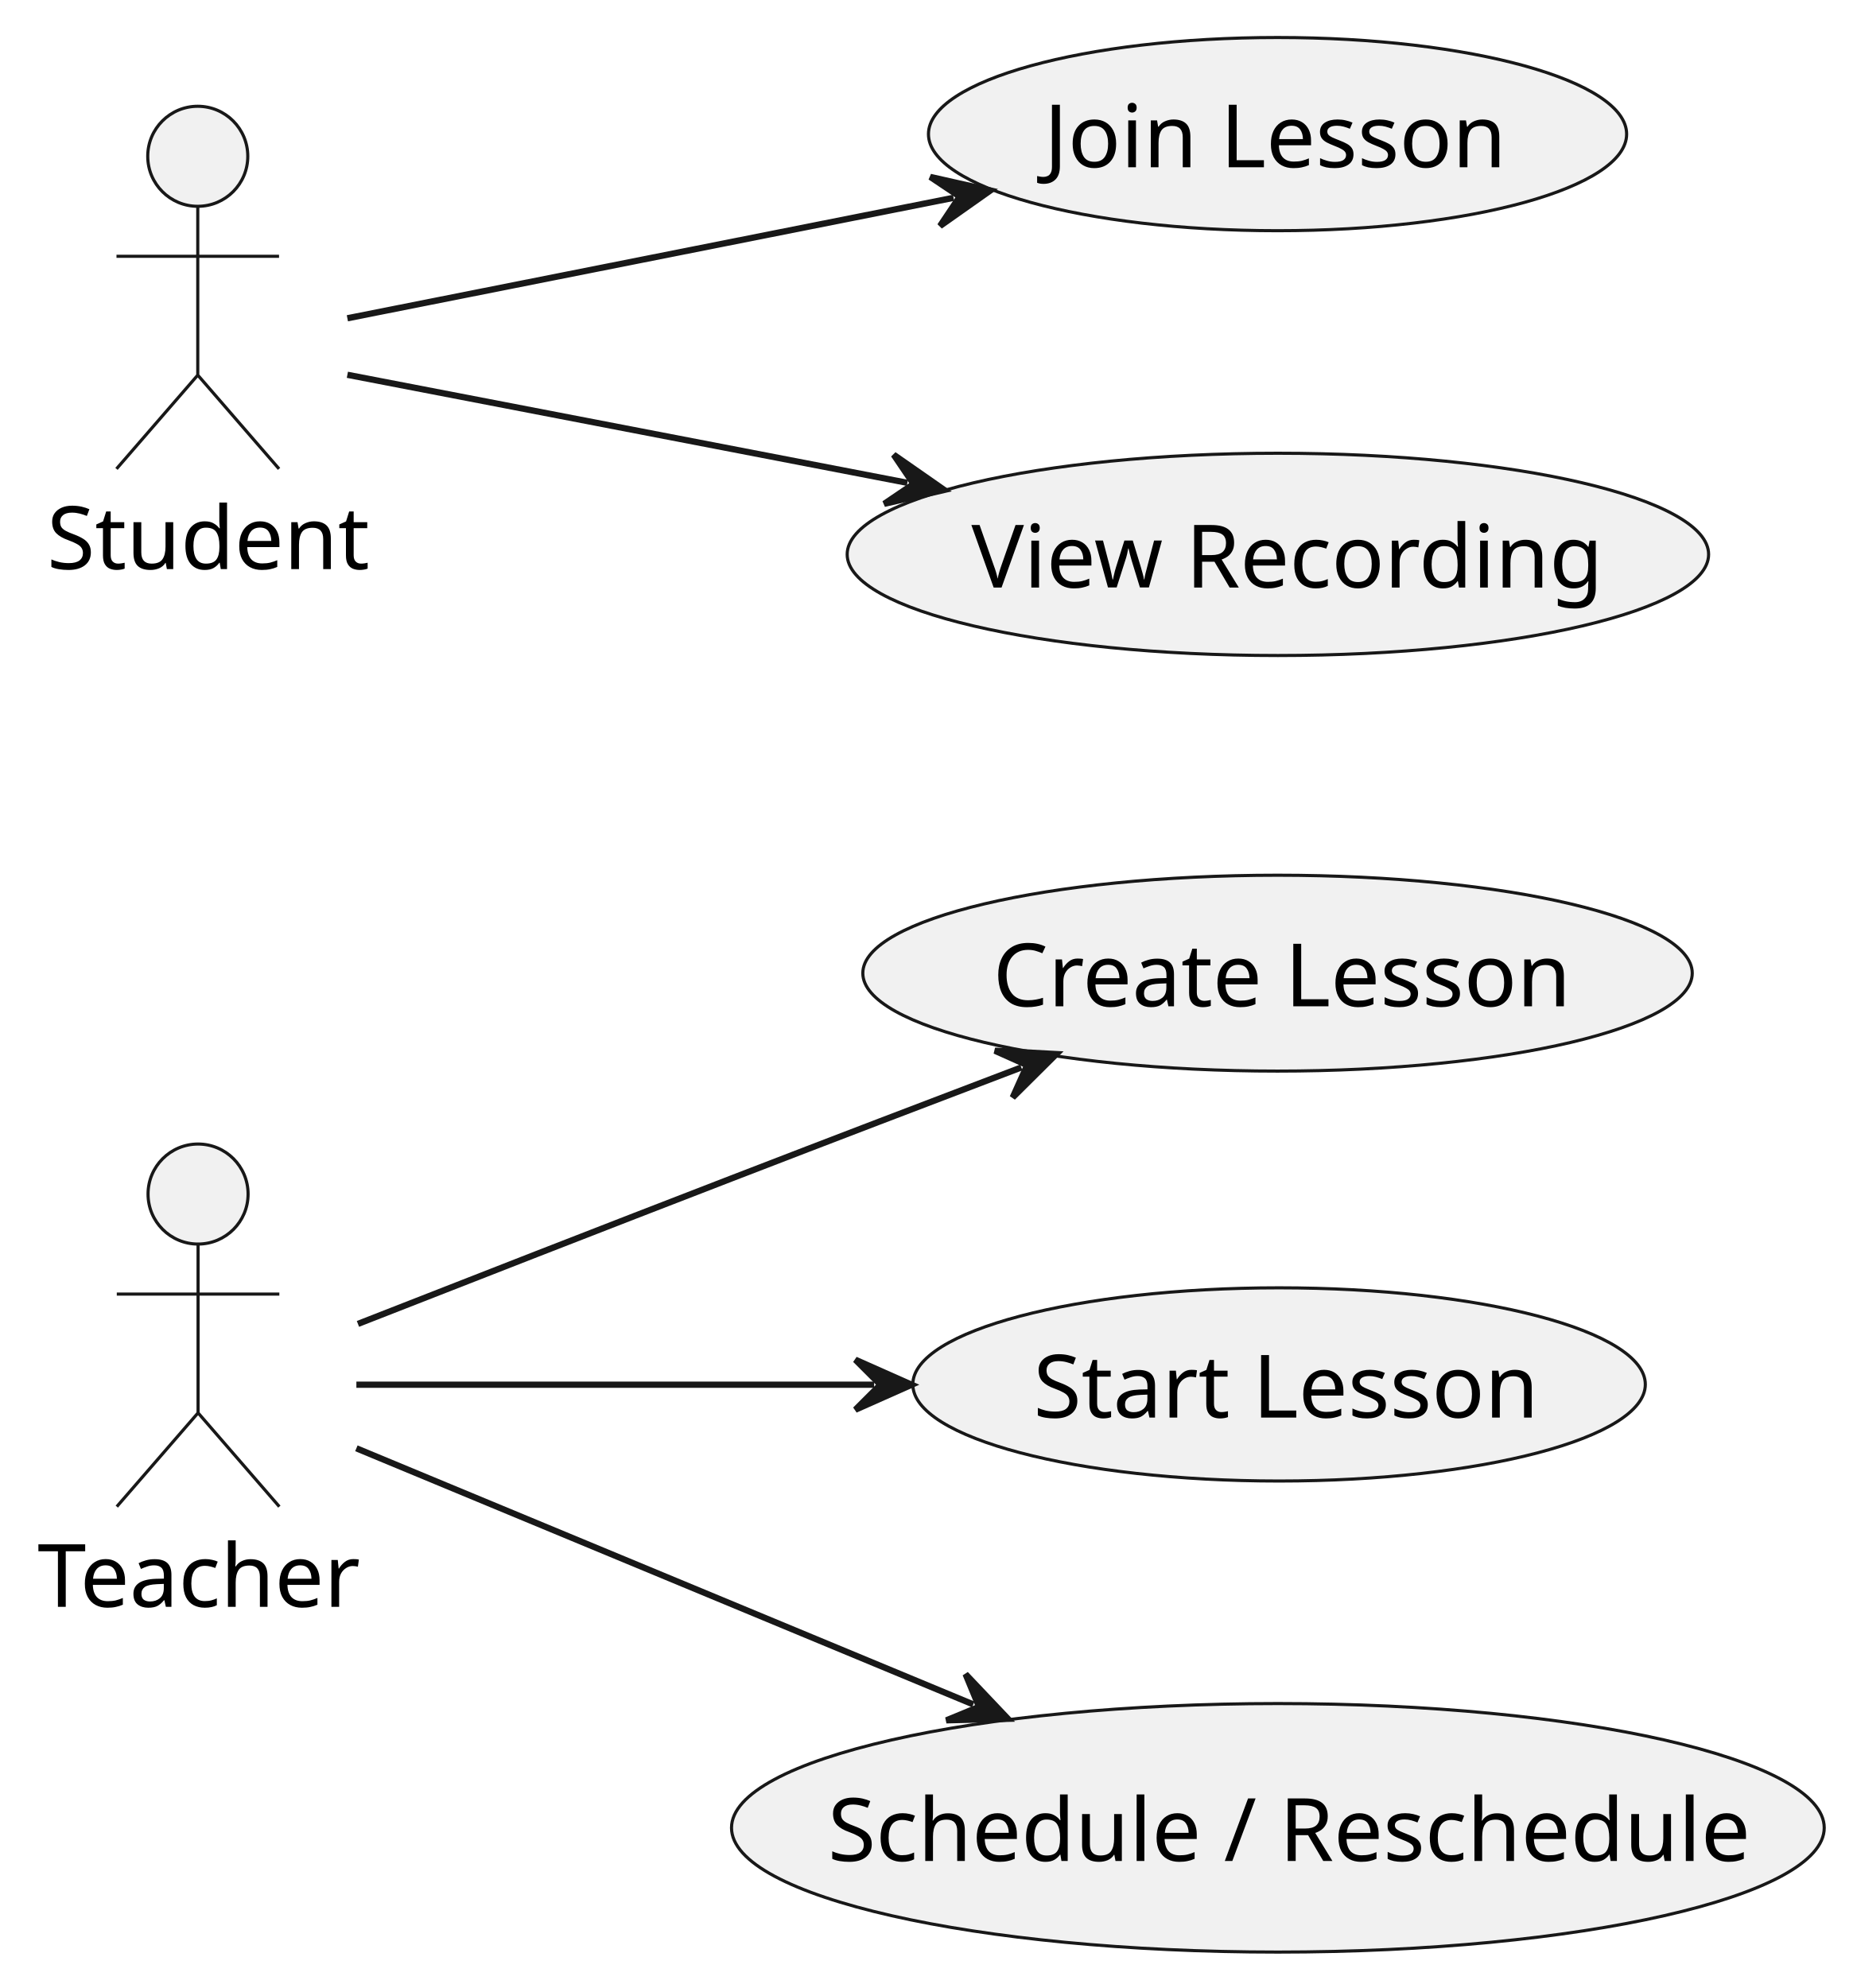
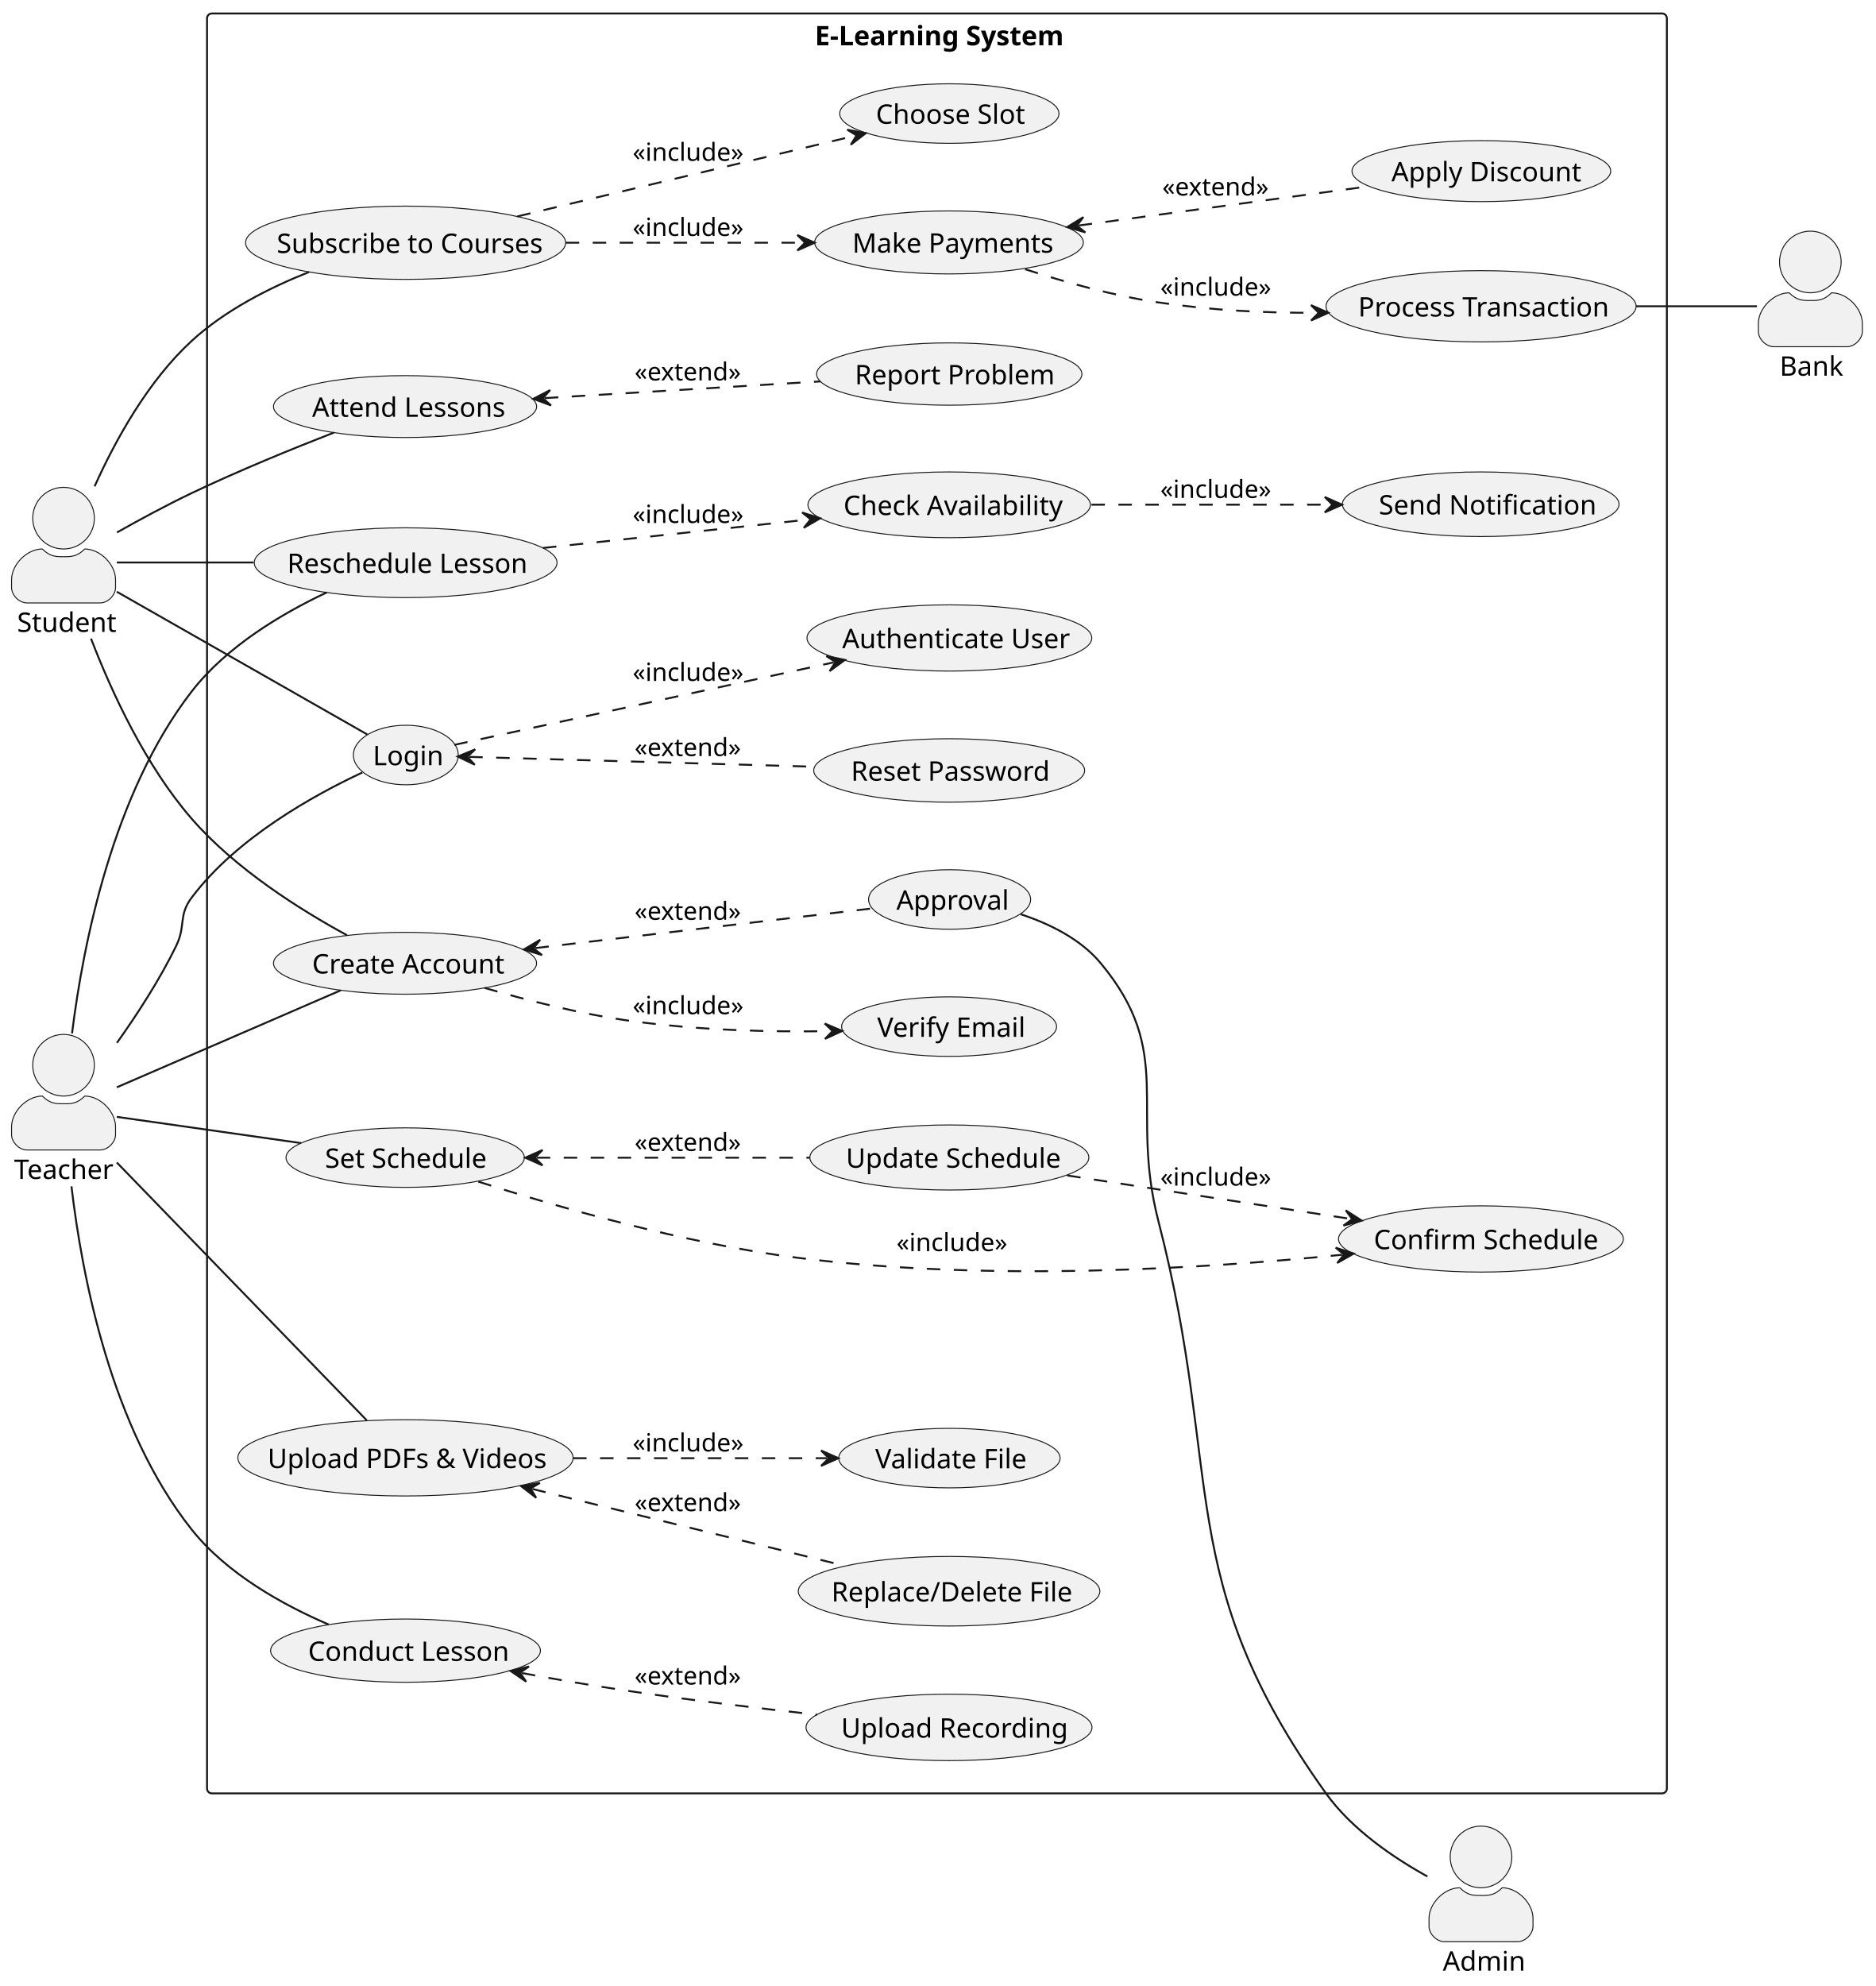
- <svg xmlns="http://www.w3.org/2000/svg" contentStyleType="text/css" data-diagram-type="DESCRIPTION" height="318px" preserveAspectRatio="none" style="width:297px;height:318px;background:#FFFFFF;" version="1.1" viewBox="0 0 297 318" width="297px" zoomAndPan="magnify">
+ <svg xmlns="http://www.w3.org/2000/svg" contentStyleType="text/css" data-diagram-type="DESCRIPTION" height="1031px" preserveAspectRatio="none" style="width:974px;height:1031px;background:#FFFFFF;" version="1.1" viewBox="0 0 974 1031" width="974px" zoomAndPan="magnify">
  <defs />
  <g>
-     <g class="entity" data-entity="Teacher" data-source-line="4" data-uid="ent0002" id="entity_Teacher">
-       <ellipse cx="31.679" cy="191" fill="#F1F1F1" rx="8" ry="8" style="stroke:#181818;stroke-width:0.5;" />
-       <path d="M31.679,199 L31.679,226 M18.679,207 L44.679,207 M31.679,226 L18.679,241 M31.679,226 L44.679,241" fill="none" style="stroke:#181818;stroke-width:0.5;" />
-       <text fill="#000000" font-family="sans-serif" font-size="14" lengthAdjust="spacing" textLength="51.358" x="6" y="257.033">Teacher</text>
-     </g>
-     <g class="entity" data-entity="Student" data-source-line="5" data-uid="ent0003" id="entity_Student">
-       <ellipse cx="31.631" cy="25" fill="#F1F1F1" rx="8" ry="8" style="stroke:#181818;stroke-width:0.5;" />
-       <path d="M31.631,33 L31.631,60 M18.631,41 L44.631,41 M31.631,60 L18.631,75 M31.631,60 L44.631,75" fill="none" style="stroke:#181818;stroke-width:0.5;" />
-       <text fill="#000000" font-family="sans-serif" font-size="14" lengthAdjust="spacing" textLength="48.262" x="7.5" y="91.033">Student</text>
-     </g>
-     <g class="entity" data-entity="Create Lesson" data-source-line="7" data-uid="ent0004" id="entity_Create Lesson">
-       <ellipse cx="204.331" cy="155.666" fill="#F1F1F1" rx="66.331" ry="15.666" style="stroke:#181818;stroke-width:0.5;" />
-       <text fill="#000000" font-family="sans-serif" font-size="14" lengthAdjust="spacing" textLength="91.055" x="158.804" y="160.971">Create Lesson</text>
-     </g>
-     <g class="entity" data-entity="Start Lesson" data-source-line="8" data-uid="ent0006" id="entity_Start Lesson">
-       <ellipse cx="204.578" cy="221.452" fill="#F1F1F1" rx="58.578" ry="15.452" style="stroke:#181818;stroke-width:0.5;" />
-       <text fill="#000000" font-family="sans-serif" font-size="14" lengthAdjust="spacing" textLength="78.6" x="165.279" y="226.756">Start Lesson</text>
-     </g>
-     <g class="entity" data-entity="Schedule . Reschedule" data-source-line="9" data-uid="ent0008" id="entity_Schedule . Reschedule">
-       <ellipse cx="204.386" cy="292.377" fill="#F1F1F1" rx="87.386" ry="19.877" style="stroke:#181818;stroke-width:0.5;" />
-       <text fill="#000000" font-family="sans-serif" font-size="14" lengthAdjust="spacing" textLength="143.985" x="132.393" y="297.682">Schedule / Reschedule</text>
-     </g>
-     <g class="entity" data-entity="Join Lesson" data-source-line="10" data-uid="ent0010" id="entity_Join Lesson">
-       <ellipse cx="204.333" cy="21.452" fill="#F1F1F1" rx="55.833" ry="15.452" style="stroke:#181818;stroke-width:0.5;" />
-       <text fill="#000000" font-family="sans-serif" font-size="14" lengthAdjust="spacing" textLength="74.717" x="166.974" y="26.756">Join Lesson</text>
-     </g>
-     <g class="entity" data-entity="View Recording" data-source-line="11" data-uid="ent0012" id="entity_View Recording">
-       <ellipse cx="204.389" cy="88.678" fill="#F1F1F1" rx="68.889" ry="16.178" style="stroke:#181818;stroke-width:0.5;" />
-       <text fill="#000000" font-family="sans-serif" font-size="14" lengthAdjust="spacing" textLength="98.048" x="155.365" y="93.983">View Recording</text>
-     </g>
-     <g class="link" data-entity-1="Teacher" data-entity-2="Create Lesson" data-source-line="7" data-uid="lnk5" id="link_Teacher_Create Lesson">
-       <path d="M57.25,211.77 C74.09,205.17 96.87,196.27 117,188.5 C134.09,181.9 147.513,176.775 163.353,170.745" fill="none" id="Teacher-to-Create Lesson" style="stroke:#181818;stroke-width:1;" />
-       <polygon fill="#181818" points="168.96,168.61,159.126,168.074,164.287,170.389,161.972,175.55,168.96,168.61" style="stroke:#181818;stroke-width:1;" />
-     </g>
-     <g class="link" data-entity-1="Teacher" data-entity-2="Start Lesson" data-source-line="8" data-uid="lnk7" id="link_Teacher_Start Lesson">
-       <path d="M57,221.5 C80.09,221.5 109.56,221.5 139.81,221.5" fill="none" id="Teacher-to-Start Lesson" style="stroke:#181818;stroke-width:1;" />
-       <polygon fill="#181818" points="145.81,221.5,136.81,217.5,140.81,221.5,136.81,225.5,145.81,221.5" style="stroke:#181818;stroke-width:1;" />
-     </g>
-     <g class="link" data-entity-1="Teacher" data-entity-2="Schedule . Reschedule" data-source-line="9" data-uid="lnk9" id="link_Teacher_Schedule . Reschedule">
-       <path d="M57,231.67 C84.15,242.95 122.889,259.029 155.669,272.639" fill="none" id="Teacher-to-Schedule / Reschedule" style="stroke:#181818;stroke-width:1;" />
-       <polygon fill="#181818" points="161.21,274.94,154.432,267.795,156.592,273.023,151.364,275.183,161.21,274.94" style="stroke:#181818;stroke-width:1;" />
-     </g>
-     <g class="link" data-entity-1="Student" data-entity-2="Join Lesson" data-source-line="10" data-uid="lnk11" id="link_Student_Join Lesson">
-       <path d="M55.56,50.91 C81.82,45.69 119.455,38.209 152.515,31.64" fill="none" id="Student-to-Join Lesson" style="stroke:#181818;stroke-width:1;" />
-       <polygon fill="#181818" points="158.4,30.47,148.793,28.301,153.496,31.445,150.352,36.148,158.4,30.47" style="stroke:#181818;stroke-width:1;" />
-     </g>
-     <g class="link" data-entity-1="Student" data-entity-2="View Recording" data-source-line="11" data-uid="lnk13" id="link_Student_View Recording">
-       <path d="M55.56,59.95 C79.9,64.65 113.199,71.073 145.129,77.233" fill="none" id="Student-to-View Recording" style="stroke:#181818;stroke-width:1;" />
-       <polygon fill="#181818" points="151.02,78.37,142.941,72.738,146.111,77.423,141.425,80.593,151.02,78.37" style="stroke:#181818;stroke-width:1;" />
+     <g class="cluster" data-entity="E-Learning System" data-source-line="11" data-uid="ent0004" id="cluster_E-Learning System">
+       <rect fill="none" height="924" rx="2.5" ry="2.5" style="stroke:#181818;stroke-width:1;" width="758" x="107.5" y="7" />
+       <text fill="#000000" font-family="sans-serif" font-size="14" font-weight="bold" lengthAdjust="spacing" textLength="126.814" x="423.093" y="23.533">E-Learning System</text>
+     </g>
+     <g class="entity" data-entity="UC_Sub" data-source-line="14" data-uid="ent0005" id="entity_UC_Sub">
+       <ellipse cx="210.602" cy="126.02" fill="#F1F1F1" rx="83.103" ry="19.02" style="stroke:#181818;stroke-width:0.5;" />
+       <text fill="#000000" font-family="sans-serif" font-size="14" lengthAdjust="spacing" textLength="133.841" x="143.682" y="131.325">Subscribe to Courses</text>
+     </g>
+     <g class="entity" data-entity="UC_Slot" data-source-line="15" data-uid="ent0006" id="entity_UC_Slot">
+       <ellipse cx="492.93" cy="58.952" fill="#F1F1F1" rx="56.93" ry="15.452" style="stroke:#181818;stroke-width:0.5;" />
+       <text fill="#000000" font-family="sans-serif" font-size="14" lengthAdjust="spacing" textLength="76.269" x="454.796" y="64.256">Choose Slot</text>
+     </g>
+     <g class="entity" data-entity="UC_Pay" data-source-line="16" data-uid="ent0007" id="entity_UC_Pay">
+       <ellipse cx="492.759" cy="125.852" fill="#F1F1F1" rx="69.758" ry="16.352" style="stroke:#181818;stroke-width:0.5;" />
+       <text fill="#000000" font-family="sans-serif" font-size="14" lengthAdjust="spacing" textLength="100.372" x="442.572" y="131.156">Make Payments</text>
+     </g>
+     <g class="entity" data-entity="UC_Proc" data-source-line="17" data-uid="ent0008" id="entity_UC_Proc">
+       <ellipse cx="769.017" cy="159.003" fill="#F1F1F1" rx="80.517" ry="18.503" style="stroke:#181818;stroke-width:0.5;" />
+       <text fill="#000000" font-family="sans-serif" font-size="14" lengthAdjust="spacing" textLength="127.606" x="705.214" y="164.308">Process Transaction</text>
+     </g>
+     <g class="entity" data-entity="UC_Disc" data-source-line="18" data-uid="ent0009" id="entity_UC_Disc">
+       <ellipse cx="769.171" cy="88.834" fill="#F1F1F1" rx="67.171" ry="15.834" style="stroke:#181818;stroke-width:0.5;" />
+       <text fill="#000000" font-family="sans-serif" font-size="14" lengthAdjust="spacing" textLength="93.379" x="722.482" y="94.139">Apply Discount</text>
+     </g>
+     <g class="entity" data-entity="UC_Attend" data-source-line="21" data-uid="ent0010" id="entity_UC_Attend">
+       <ellipse cx="210.319" cy="211.064" fill="#F1F1F1" rx="68.319" ry="16.064" style="stroke:#181818;stroke-width:0.5;" />
+       <text fill="#000000" font-family="sans-serif" font-size="14" lengthAdjust="spacing" textLength="96.51" x="162.064" y="216.369">Attend Lessons</text>
+     </g>
+     <g class="entity" data-entity="UC_Prob" data-source-line="22" data-uid="ent0011" id="entity_UC_Prob">
+       <ellipse cx="492.887" cy="194.177" fill="#F1F1F1" rx="68.887" ry="16.177" style="stroke:#181818;stroke-width:0.5;" />
+       <text fill="#000000" font-family="sans-serif" font-size="14" lengthAdjust="spacing" textLength="98.041" x="443.866" y="199.482">Report Problem</text>
+     </g>
+     <g class="entity" data-entity="UC_Conduct" data-source-line="23" data-uid="ent0012" id="entity_UC_Conduct">
+       <ellipse cx="210.562" cy="856.913" fill="#F1F1F1" rx="70.062" ry="16.413" style="stroke:#181818;stroke-width:0.5;" />
+       <text fill="#000000" font-family="sans-serif" font-size="14" lengthAdjust="spacing" textLength="101.179" x="159.973" y="862.217">Conduct Lesson</text>
+     </g>
+     <g class="entity" data-entity="UC_Rec" data-source-line="24" data-uid="ent0013" id="entity_UC_Rec">
+       <ellipse cx="492.759" cy="896.752" fill="#F1F1F1" rx="74.259" ry="17.252" style="stroke:#181818;stroke-width:0.5;" />
+       <text fill="#000000" font-family="sans-serif" font-size="14" lengthAdjust="spacing" textLength="112.068" x="436.725" y="902.057">Upload Recording</text>
+     </g>
+     <g class="entity" data-entity="UC_Log" data-source-line="27" data-uid="ent0014" id="entity_UC_Log">
+       <ellipse cx="210.722" cy="391.952" fill="#F1F1F1" rx="27.222" ry="15.452" style="stroke:#181818;stroke-width:0.5;" />
+       <text fill="#000000" font-family="sans-serif" font-size="14" lengthAdjust="spacing" textLength="34.255" x="193.594" y="397.256">Login</text>
+     </g>
+     <g class="entity" data-entity="UC_Auth" data-source-line="28" data-uid="ent0015" id="entity_UC_Auth">
+       <ellipse cx="492.951" cy="331.19" fill="#F1F1F1" rx="73.951" ry="17.19" style="stroke:#181818;stroke-width:0.5;" />
+       <text fill="#000000" font-family="sans-serif" font-size="14" lengthAdjust="spacing" textLength="111.282" x="437.31" y="336.495">Authenticate User</text>
+     </g>
+     <g class="entity" data-entity="UC_Reset" data-source-line="29" data-uid="ent0016" id="entity_UC_Reset">
+       <ellipse cx="492.846" cy="399.969" fill="#F1F1F1" rx="70.346" ry="16.469" style="stroke:#181818;stroke-width:0.5;" />
+       <text fill="#000000" font-family="sans-serif" font-size="14" lengthAdjust="spacing" textLength="101.931" x="441.881" y="405.274">Reset Password</text>
+     </g>
+     <g class="entity" data-entity="UC_Create" data-source-line="30" data-uid="ent0017" id="entity_UC_Create">
+       <ellipse cx="210.314" cy="500.063" fill="#F1F1F1" rx="68.314" ry="16.063" style="stroke:#181818;stroke-width:0.5;" />
+       <text fill="#000000" font-family="sans-serif" font-size="14" lengthAdjust="spacing" textLength="96.496" x="162.066" y="505.368">Create Account</text>
+     </g>
+     <g class="entity" data-entity="UC_Verify" data-source-line="31" data-uid="ent0018" id="entity_UC_Verify">
+       <ellipse cx="492.809" cy="532.952" fill="#F1F1F1" rx="55.809" ry="15.452" style="stroke:#181818;stroke-width:0.5;" />
+       <text fill="#000000" font-family="sans-serif" font-size="14" lengthAdjust="spacing" textLength="74.683" x="455.467" y="538.256">Verify Email</text>
+     </g>
+     <g class="entity" data-entity="UC_Approve" data-source-line="32" data-uid="ent0019" id="entity_UC_Approve">
+       <ellipse cx="493.071" cy="466.952" fill="#F1F1F1" rx="42.071" ry="15.452" style="stroke:#181818;stroke-width:0.5;" />
+       <text fill="#000000" font-family="sans-serif" font-size="14" lengthAdjust="spacing" textLength="55.255" x="465.444" y="472.256">Approval</text>
+     </g>
+     <g class="entity" data-entity="UC_Resched" data-source-line="35" data-uid="ent0020" id="entity_UC_Resched">
+       <ellipse cx="210.621" cy="292.124" fill="#F1F1F1" rx="78.621" ry="18.124" style="stroke:#181818;stroke-width:0.5;" />
+       <text fill="#000000" font-family="sans-serif" font-size="14" lengthAdjust="spacing" textLength="122.972" x="149.135" y="297.429">Reschedule Lesson</text>
+     </g>
+     <g class="entity" data-entity="UC_Check" data-source-line="36" data-uid="ent0021" id="entity_UC_Check">
+       <ellipse cx="492.836" cy="262.067" fill="#F1F1F1" rx="73.336" ry="17.067" style="stroke:#181818;stroke-width:0.5;" />
+       <text fill="#000000" font-family="sans-serif" font-size="14" lengthAdjust="spacing" textLength="109.71" x="437.981" y="267.372">Check Availability</text>
+     </g>
+     <g class="entity" data-entity="UC_Note" data-source-line="37" data-uid="ent0022" id="entity_UC_Note">
+       <ellipse cx="768.838" cy="261.767" fill="#F1F1F1" rx="71.838" ry="16.767" style="stroke:#181818;stroke-width:0.5;" />
+       <text fill="#000000" font-family="sans-serif" font-size="14" lengthAdjust="spacing" textLength="105.841" x="715.917" y="267.072">Send Notification</text>
+     </g>
+     <g class="entity" data-entity="UC_SetSch" data-source-line="38" data-uid="ent0023" id="entity_UC_SetSch">
+       <ellipse cx="210.389" cy="600.952" fill="#F1F1F1" rx="61.889" ry="15.452" style="stroke:#181818;stroke-width:0.5;" />
+       <text fill="#000000" font-family="sans-serif" font-size="14" lengthAdjust="spacing" textLength="83.282" x="168.748" y="606.256">Set Schedule</text>
+     </g>
+     <g class="entity" data-entity="UC_UpdtSch" data-source-line="39" data-uid="ent0024" id="entity_UC_UpdtSch">
+       <ellipse cx="492.944" cy="600.889" fill="#F1F1F1" rx="72.444" ry="16.889" style="stroke:#181818;stroke-width:0.5;" />
+       <text fill="#000000" font-family="sans-serif" font-size="14" lengthAdjust="spacing" textLength="107.413" x="439.237" y="606.193">Update Schedule</text>
+     </g>
+     <g class="entity" data-entity="UC_ConfSch" data-source-line="40" data-uid="ent0025" id="entity_UC_ConfSch">
+       <ellipse cx="768.948" cy="643.19" fill="#F1F1F1" rx="73.948" ry="17.19" style="stroke:#181818;stroke-width:0.5;" />
+       <text fill="#000000" font-family="sans-serif" font-size="14" lengthAdjust="spacing" textLength="111.275" x="713.31" y="648.494">Confirm Schedule</text>
+     </g>
+     <g class="entity" data-entity="UC_Upload" data-source-line="43" data-uid="ent0026" id="entity_UC_Upload">
+       <ellipse cx="210.542" cy="756.808" fill="#F1F1F1" rx="87.042" ry="19.808" style="stroke:#181818;stroke-width:0.5;" />
+       <text fill="#000000" font-family="sans-serif" font-size="14" lengthAdjust="spacing" textLength="143.179" x="138.953" y="762.113">Upload PDFs &amp; Videos</text>
+     </g>
+     <g class="entity" data-entity="UC_Valid" data-source-line="44" data-uid="ent0027" id="entity_UC_Valid">
+       <ellipse cx="492.976" cy="756.952" fill="#F1F1F1" rx="57.476" ry="15.452" style="stroke:#181818;stroke-width:0.5;" />
+       <text fill="#000000" font-family="sans-serif" font-size="14" lengthAdjust="spacing" textLength="77.041" x="454.456" y="762.256">Validate File</text>
+     </g>
+     <g class="entity" data-entity="UC_Rep" data-source-line="45" data-uid="ent0028" id="entity_UC_Rep">
+       <ellipse cx="492.796" cy="826.059" fill="#F1F1F1" rx="78.296" ry="18.059" style="stroke:#181818;stroke-width:0.5;" />
+       <text fill="#000000" font-family="sans-serif" font-size="14" lengthAdjust="spacing" textLength="122.172" x="431.711" y="831.364">Replace/Delete File</text>
+     </g>
+     <g class="entity" data-entity="S" data-source-line="8" data-uid="ent0002" id="entity_S">
+       <ellipse cx="33" cy="269" fill="#F1F1F1" rx="16" ry="16" style="stroke:#181818;stroke-width:0.5;" />
+       <path d="M33,289 C37,289 40,289 44,285 C52,285 60,293 60,301 L60,305 C60,309 56,313 52,313 L14,313 C10,313 6,309 6,305 L6,301 C6,293 14,285 22,285 C26,289 29,289 33,289" fill="#F1F1F1" style="stroke:#181818;stroke-width:0.5;" />
+       <text fill="#000000" font-family="sans-serif" font-size="14" lengthAdjust="spacing" textLength="48.262" x="8.869" y="328.033">Student</text>
+     </g>
+     <g class="entity" data-entity="T" data-source-line="9" data-uid="ent0003" id="entity_T">
+       <ellipse cx="33" cy="553" fill="#F1F1F1" rx="16" ry="16" style="stroke:#181818;stroke-width:0.5;" />
+       <path d="M33,573 C37,573 40,573 44,569 C52,569 60,577 60,585 L60,589 C60,593 56,597 52,597 L14,597 C10,597 6,593 6,589 L6,585 C6,577 14,569 22,569 C26,573 29,573 33,573" fill="#F1F1F1" style="stroke:#181818;stroke-width:0.5;" />
+       <text fill="#000000" font-family="sans-serif" font-size="14" lengthAdjust="spacing" textLength="51.358" x="7.321" y="612.033">Teacher</text>
+     </g>
+     <g class="entity" data-entity="B" data-source-line="49" data-uid="ent0029" id="entity_B">
+       <ellipse cx="940" cy="136" fill="#F1F1F1" rx="16" ry="16" style="stroke:#181818;stroke-width:0.5;" />
+       <path d="M940,156 C944,156 947,156 951,152 C959,152 967,160 967,168 L967,172 C967,176 963,180 959,180 L921,180 C917,180 913,176 913,172 L913,168 C913,160 921,152 929,152 C933,156 936,156 940,156" fill="#F1F1F1" style="stroke:#181818;stroke-width:0.5;" />
+       <text fill="#000000" font-family="sans-serif" font-size="14" lengthAdjust="spacing" textLength="31.91" x="924.045" y="195.033">Bank</text>
+     </g>
+     <g class="entity" data-entity="A" data-source-line="50" data-uid="ent0030" id="entity_A">
+       <ellipse cx="769" cy="964" fill="#F1F1F1" rx="16" ry="16" style="stroke:#181818;stroke-width:0.5;" />
+       <path d="M769,984 C773,984 776,984 780,980 C788,980 796,988 796,996 L796,1000 C796,1004 792,1008 788,1008 L750,1008 C746,1008 742,1004 742,1000 L742,996 C742,988 750,980 758,980 C762,984 765,984 769,984" fill="#F1F1F1" style="stroke:#181818;stroke-width:0.5;" />
+       <text fill="#000000" font-family="sans-serif" font-size="14" lengthAdjust="spacing" textLength="39.683" x="749.159" y="1023.033">Admin</text>
+     </g>
+     <g class="link" data-entity-1="S" data-entity-2="UC_Sub" data-source-line="55" data-uid="lnk31" id="link_S_UC_Sub">
+       <path d="M49.13,252.47 C60.08,228.15 76.92,197.76 99.5,177 C116.78,161.11 139.87,149.39 160.44,141.22" fill="none" id="S-UC_Sub" style="stroke:#181818;stroke-width:1;" />
+     </g>
+     <g class="link" data-entity-1="S" data-entity-2="UC_Attend" data-source-line="56" data-uid="lnk32" id="link_S_UC_Attend">
+       <path d="M60.73,276.41 C72.46,269.8 86.5,262.21 99.5,256 C123.71,244.44 151.69,233.02 173.38,224.57" fill="none" id="S-UC_Attend" style="stroke:#181818;stroke-width:1;" />
+     </g>
+     <g class="link" data-entity-1="S" data-entity-2="UC_Resched" data-source-line="57" data-uid="lnk33" id="link_S_UC_Resched">
+       <path d="M60.65,292 C79.64,292 106.2,292 131.64,292" fill="none" id="S-UC_Resched" style="stroke:#181818;stroke-width:1;" />
+     </g>
+     <g class="link" data-entity-1="S" data-entity-2="UC_Log" data-source-line="58" data-uid="lnk34" id="link_S_UC_Log">
+       <path d="M60.65,307.19 C96.52,327.62 159.41,363.46 190.71,381.29" fill="none" id="S-UC_Log" style="stroke:#181818;stroke-width:1;" />
+     </g>
+     <g class="link" data-entity-1="S" data-entity-2="UC_Create" data-source-line="59" data-uid="lnk35" id="link_S_UC_Create">
+       <path d="M47.26,331.51 C58.13,359.77 75.62,397.5 99.5,425 C122.23,451.18 156.09,472.43 180.23,485.54" fill="none" id="S-UC_Create" style="stroke:#181818;stroke-width:1;" />
+     </g>
+     <g class="link" data-entity-1="T" data-entity-2="UC_Resched" data-source-line="62" data-uid="lnk36" id="link_T_UC_Resched">
+       <path d="M37.4,536.49 C43.2,489.78 58.69,411.76 99.5,359 C117.56,335.65 146.24,318.57 169.79,307.5" fill="none" id="T-UC_Resched" style="stroke:#181818;stroke-width:1;" />
+     </g>
+     <g class="link" data-entity-1="T" data-entity-2="UC_Log" data-source-line="63" data-uid="lnk37" id="link_T_UC_Log">
+       <path d="M60.71,541.39 C71.33,526.47 83.01,508.47 91.5,491 C96.6,480.51 92.49,475.33 99.5,466 C122.86,434.9 163.32,412.61 188.12,401.05" fill="none" id="T-UC_Log" style="stroke:#181818;stroke-width:1;" />
+     </g>
+     <g class="link" data-entity-1="T" data-entity-2="UC_Create" data-source-line="64" data-uid="lnk38" id="link_T_UC_Create">
+       <path d="M60.65,564.46 C91.82,550.96 143.39,528.63 176.91,514.11" fill="none" id="T-UC_Create" style="stroke:#181818;stroke-width:1;" />
+     </g>
+     <g class="link" data-entity-1="T" data-entity-2="UC_Conduct" data-source-line="65" data-uid="lnk39" id="link_T_UC_Conduct">
+       <path d="M37.11,615.88 C42.63,662.99 57.84,741.55 99.5,794 C117.77,817.01 146.9,833.15 170.6,843.33" fill="none" id="T-UC_Conduct" style="stroke:#181818;stroke-width:1;" />
+     </g>
+     <g class="link" data-entity-1="T" data-entity-2="UC_Upload" data-source-line="66" data-uid="lnk40" id="link_T_UC_Upload">
+       <path d="M60.65,603.49 C96.42,640.38 159.07,704.99 190.45,737.36" fill="none" id="T-UC_Upload" style="stroke:#181818;stroke-width:1;" />
+     </g>
+     <g class="link" data-entity-1="T" data-entity-2="UC_SetSch" data-source-line="67" data-uid="lnk41" id="link_T_UC_SetSch">
+       <path d="M60.65,579.8 C85.97,583.4 124.75,588.93 156.38,593.43" fill="none" id="T-UC_SetSch" style="stroke:#181818;stroke-width:1;" />
+     </g>
+     <g class="link" data-entity-1="UC_Sub" data-entity-2="UC_Pay" data-source-line="70" data-uid="lnk42" id="link_UC_Sub_UC_Pay">
+       <path d="M293.76,126 C334.82,126 377.93,126 417,126" fill="none" id="UC_Sub-to-UC_Pay" style="stroke:#181818;stroke-width:1;stroke-dasharray:7,7;" />
+       <polygon fill="#181818" points="423,126,414,122,418,126,414,130,423,126" style="stroke:#181818;stroke-width:1;" />
+       <text fill="#000000" font-family="sans-serif" font-size="13" lengthAdjust="spacing" textLength="55.656" x="328.5" y="122.495">«include»</text>
+     </g>
+     <g class="link" data-entity-1="UC_Sub" data-entity-2="UC_Slot" data-source-line="71" data-uid="lnk43" id="link_UC_Sub_UC_Slot">
+       <path d="M268.6,112.36 C322.26,99.54 395.504,82.043 443.764,70.523" fill="none" id="UC_Sub-to-UC_Slot" style="stroke:#181818;stroke-width:1;stroke-dasharray:7,7;" />
+       <polygon fill="#181818" points="449.6,69.13,439.917,67.329,444.737,70.291,441.775,75.11,449.6,69.13" style="stroke:#181818;stroke-width:1;" />
+       <text fill="#000000" font-family="sans-serif" font-size="13" lengthAdjust="spacing" textLength="55.656" x="328.5" y="83.495">«include»</text>
+     </g>
+     <g class="link" data-entity-1="UC_Pay" data-entity-2="UC_Proc" data-source-line="72" data-uid="lnk44" id="link_UC_Pay_UC_Proc">
+       <path d="M532.26,139.75 C552.54,146.34 578.06,153.54 601.5,157 C630.1,161.22 655.76,162.455 683.73,162.385" fill="none" id="UC_Pay-to-UC_Proc" style="stroke:#181818;stroke-width:1;stroke-dasharray:7,7;" />
+       <polygon fill="#181818" points="689.73,162.37,680.72,158.393,684.73,162.382,680.74,166.393,689.73,162.37" style="stroke:#181818;stroke-width:1;" />
+       <text fill="#000000" font-family="sans-serif" font-size="13" lengthAdjust="spacing" textLength="55.656" x="602.5" y="153.495">«include»</text>
+     </g>
+     <g class="link" data-entity-1="UC_Pay" data-entity-2="UC_Disc" data-source-line="73" data-uid="lnk45" id="link_UC_Pay_UC_Disc">
+       <path d="M560.076,117.076 C606.546,110.796 664.52,102.97 710.36,96.78" fill="none" id="UC_Pay-backto-UC_Disc" style="stroke:#181818;stroke-width:1;stroke-dasharray:7,7;" />
+       <polygon fill="#181818" points="554.13,117.88,563.585,120.639,559.085,117.21,562.513,112.711,554.13,117.88" style="stroke:#181818;stroke-width:1;" />
+       <text fill="#000000" font-family="sans-serif" font-size="13" lengthAdjust="spacing" textLength="53.492" x="603.5" y="101.495">«extend»</text>
+     </g>
+     <g class="link" data-entity-1="UC_Proc" data-entity-2="B" data-source-line="74" data-uid="lnk46" id="link_UC_Proc_B">
+       <path d="M849.55,159 C872.15,159 895.23,159 912.28,159" fill="none" id="UC_Proc-B" style="stroke:#181818;stroke-width:1;" />
+     </g>
+     <g class="link" data-entity-1="UC_Attend" data-entity-2="UC_Prob" data-source-line="76" data-uid="lnk47" id="link_UC_Attend_UC_Prob">
+       <path d="M282.899,206.677 C327.739,203.957 381.03,200.73 426,198" fill="none" id="UC_Attend-backto-UC_Prob" style="stroke:#181818;stroke-width:1;stroke-dasharray:7,7;" />
+       <polygon fill="#181818" points="276.91,207.04,286.136,210.488,281.901,206.737,285.651,202.502,276.91,207.04" style="stroke:#181818;stroke-width:1;" />
+       <text fill="#000000" font-family="sans-serif" font-size="13" lengthAdjust="spacing" textLength="53.492" x="329.5" y="197.495">«extend»</text>
+     </g>
+     <g class="link" data-entity-1="UC_Resched" data-entity-2="UC_Check" data-source-line="78" data-uid="lnk48" id="link_UC_Resched_UC_Check">
+       <path d="M281.92,284.47 C326.06,279.75 376.624,274.338 419.924,269.708" fill="none" id="UC_Resched-to-UC_Check" style="stroke:#181818;stroke-width:1;stroke-dasharray:7,7;" />
+       <polygon fill="#181818" points="425.89,269.07,416.516,266.05,420.918,269.602,417.366,274.004,425.89,269.07" style="stroke:#181818;stroke-width:1;" />
+       <text fill="#000000" font-family="sans-serif" font-size="13" lengthAdjust="spacing" textLength="55.656" x="328.5" y="271.495">«include»</text>
+     </g>
+     <g class="link" data-entity-1="UC_Check" data-entity-2="UC_Note" data-source-line="79" data-uid="lnk49" id="link_UC_Check_UC_Note">
+       <path d="M566.71,262 C606.98,262 650.83,262 690.85,262" fill="none" id="UC_Check-to-UC_Note" style="stroke:#181818;stroke-width:1;stroke-dasharray:7,7;" />
+       <polygon fill="#181818" points="696.85,262,687.85,258,691.85,262,687.85,266,696.85,262" style="stroke:#181818;stroke-width:1;" />
+       <text fill="#000000" font-family="sans-serif" font-size="13" lengthAdjust="spacing" textLength="55.656" x="602.5" y="258.495">«include»</text>
+     </g>
+     <g class="link" data-entity-1="UC_Log" data-entity-2="UC_Auth" data-source-line="81" data-uid="lnk50" id="link_UC_Log_UC_Auth">
+       <path d="M235.9,386.69 C280.89,376.91 371.977,357.105 432.847,343.865" fill="none" id="UC_Log-to-UC_Auth" style="stroke:#181818;stroke-width:1;stroke-dasharray:7,7;" />
+       <polygon fill="#181818" points="438.71,342.59,429.065,340.594,433.824,343.653,430.766,348.411,438.71,342.59" style="stroke:#181818;stroke-width:1;" />
+       <text fill="#000000" font-family="sans-serif" font-size="13" lengthAdjust="spacing" textLength="55.656" x="328.5" y="353.495">«include»</text>
+     </g>
+     <g class="link" data-entity-1="UC_Log" data-entity-2="UC_Reset" data-source-line="82" data-uid="lnk51" id="link_UC_Log_UC_Reset">
+       <path d="M243.638,392.92 C285.528,394.11 363.07,396.32 422.99,398.03" fill="none" id="UC_Log-backto-UC_Reset" style="stroke:#181818;stroke-width:1;stroke-dasharray:7,7;" />
+       <polygon fill="#181818" points="237.64,392.75,246.523,397.004,242.638,392.892,246.75,389.007,237.64,392.75" style="stroke:#181818;stroke-width:1;" />
+       <text fill="#000000" font-family="sans-serif" font-size="13" lengthAdjust="spacing" textLength="53.492" x="329.5" y="392.495">«extend»</text>
+     </g>
+     <g class="link" data-entity-1="UC_Create" data-entity-2="UC_Verify" data-source-line="84" data-uid="lnk52" id="link_UC_Create_UC_Verify">
+       <path d="M251.57,512.84 C273.7,519.31 301.84,526.5 327.5,530 C363.87,534.96 399.171,535.793 431.291,535.293" fill="none" id="UC_Create-to-UC_Verify" style="stroke:#181818;stroke-width:1;stroke-dasharray:7,7;" />
+       <polygon fill="#181818" points="437.29,535.2,428.229,531.341,432.291,535.278,428.353,539.34,437.29,535.2" style="stroke:#181818;stroke-width:1;" />
+       <text fill="#000000" font-family="sans-serif" font-size="13" lengthAdjust="spacing" textLength="55.656" x="328.5" y="526.495">«include»</text>
+     </g>
+     <g class="link" data-entity-1="UC_Create" data-entity-2="UC_Approve" data-source-line="85" data-uid="lnk53" id="link_UC_Create_UC_Approve">
+       <path d="M277.979,492.179 C332.739,485.739 405.82,477.14 452.74,471.62" fill="none" id="UC_Create-backto-UC_Approve" style="stroke:#181818;stroke-width:1;stroke-dasharray:7,7;" />
+       <polygon fill="#181818" points="272.02,492.88,281.426,495.801,276.986,492.296,280.491,487.856,272.02,492.88" style="stroke:#181818;stroke-width:1;" />
+       <text fill="#000000" font-family="sans-serif" font-size="13" lengthAdjust="spacing" textLength="53.492" x="329.5" y="477.495">«extend»</text>
+     </g>
+     <g class="link" data-entity-1="UC_Approve" data-entity-2="A" data-source-line="86" data-uid="lnk54" id="link_UC_Approve_A">
+       <path d="M530.03,474.63 C544.88,479.52 561.02,487.41 571.5,500 C610.55,546.9 586.25,574.91 601.5,634 C635.88,767.18 608.46,819.14 688.5,931 C701.96,949.81 723.78,964.53 741.16,974.14" fill="none" id="UC_Approve-A" style="stroke:#181818;stroke-width:1;" />
+     </g>
+     <g class="link" data-entity-1="UC_Conduct" data-entity-2="UC_Rec" data-source-line="88" data-uid="lnk55" id="link_UC_Conduct_UC_Rec">
+       <path d="M270.99,868.53 C290.58,872.15 307.05,874.97 327.5,878 C359.21,882.7 394.5,886.91 424.24,890.16" fill="none" id="UC_Conduct-backto-UC_Rec" style="stroke:#181818;stroke-width:1;stroke-dasharray:7,7;" />
+       <polygon fill="#181818" points="265.09,867.44,273.213,873.009,270.007,868.349,274.667,865.142,265.09,867.44" style="stroke:#181818;stroke-width:1;" />
+       <text fill="#000000" font-family="sans-serif" font-size="13" lengthAdjust="spacing" textLength="53.492" x="329.5" y="874.495">«extend»</text>
+     </g>
+     <g class="link" data-entity-1="UC_Upload" data-entity-2="UC_Valid" data-source-line="90" data-uid="lnk56" id="link_UC_Upload_UC_Valid">
+       <path d="M297.57,757 C342.34,757 389.81,757 429.34,757" fill="none" id="UC_Upload-to-UC_Valid" style="stroke:#181818;stroke-width:1;stroke-dasharray:7,7;" />
+       <polygon fill="#181818" points="435.34,757,426.34,753,430.34,757,426.34,761,435.34,757" style="stroke:#181818;stroke-width:1;" />
+       <text fill="#000000" font-family="sans-serif" font-size="13" lengthAdjust="spacing" textLength="55.656" x="328.5" y="753.495">«include»</text>
+     </g>
+     <g class="link" data-entity-1="UC_Upload" data-entity-2="UC_Rep" data-source-line="91" data-uid="lnk57" id="link_UC_Upload_UC_Rep">
+       <path d="M276.466,772.983 C326.136,785.203 390.65,801.07 438.62,812.87" fill="none" id="UC_Upload-backto-UC_Rep" style="stroke:#181818;stroke-width:1;stroke-dasharray:7,7;" />
+       <polygon fill="#181818" points="270.64,771.55,278.424,777.584,275.495,772.745,280.335,769.816,270.64,771.55" style="stroke:#181818;stroke-width:1;" />
+       <text fill="#000000" font-family="sans-serif" font-size="13" lengthAdjust="spacing" textLength="53.492" x="329.5" y="784.495">«extend»</text>
+     </g>
+     <g class="link" data-entity-1="UC_SetSch" data-entity-2="UC_ConfSch" data-source-line="93" data-uid="lnk58" id="link_UC_SetSch_UC_ConfSch">
+       <path d="M248.37,613.43 C288.64,626.3 355.3,645.54 414.5,653 C514.55,665.61 625.77,658.518 696.91,651.388" fill="none" id="UC_SetSch-to-UC_ConfSch" style="stroke:#181818;stroke-width:1;stroke-dasharray:7,7;" />
+       <polygon fill="#181818" points="702.88,650.79,693.526,647.707,697.905,651.289,694.324,655.668,702.88,650.79" style="stroke:#181818;stroke-width:1;" />
+       <text fill="#000000" font-family="sans-serif" font-size="13" lengthAdjust="spacing" textLength="55.656" x="465.5" y="649.495">«include»</text>
+     </g>
+     <g class="link" data-entity-1="UC_SetSch" data-entity-2="UC_UpdtSch" data-source-line="94" data-uid="lnk59" id="link_UC_SetSch_UC_UpdtSch">
+       <path d="M278.71,601 C322.15,601 374.62,601 420.26,601" fill="none" id="UC_SetSch-backto-UC_UpdtSch" style="stroke:#181818;stroke-width:1;stroke-dasharray:7,7;" />
+       <polygon fill="#181818" points="272.71,601,281.71,605,277.71,601,281.71,597,272.71,601" style="stroke:#181818;stroke-width:1;" />
+       <text fill="#000000" font-family="sans-serif" font-size="13" lengthAdjust="spacing" textLength="53.492" x="329.5" y="597.495">«extend»</text>
+     </g>
+     <g class="link" data-entity-1="UC_UpdtSch" data-entity-2="UC_ConfSch" data-source-line="95" data-uid="lnk60" id="link_UC_UpdtSch_UC_ConfSch">
+       <path d="M554.13,610.22 C599.5,617.17 655.569,625.76 701.129,632.75" fill="none" id="UC_UpdtSch-to-UC_ConfSch" style="stroke:#181818;stroke-width:1;stroke-dasharray:7,7;" />
+       <polygon fill="#181818" points="707.06,633.66,698.771,628.341,702.118,632.902,697.558,636.249,707.06,633.66" style="stroke:#181818;stroke-width:1;" />
+       <text fill="#000000" font-family="sans-serif" font-size="13" lengthAdjust="spacing" textLength="55.656" x="602.5" y="615.495">«include»</text>
    </g>
  </g>
</svg>
